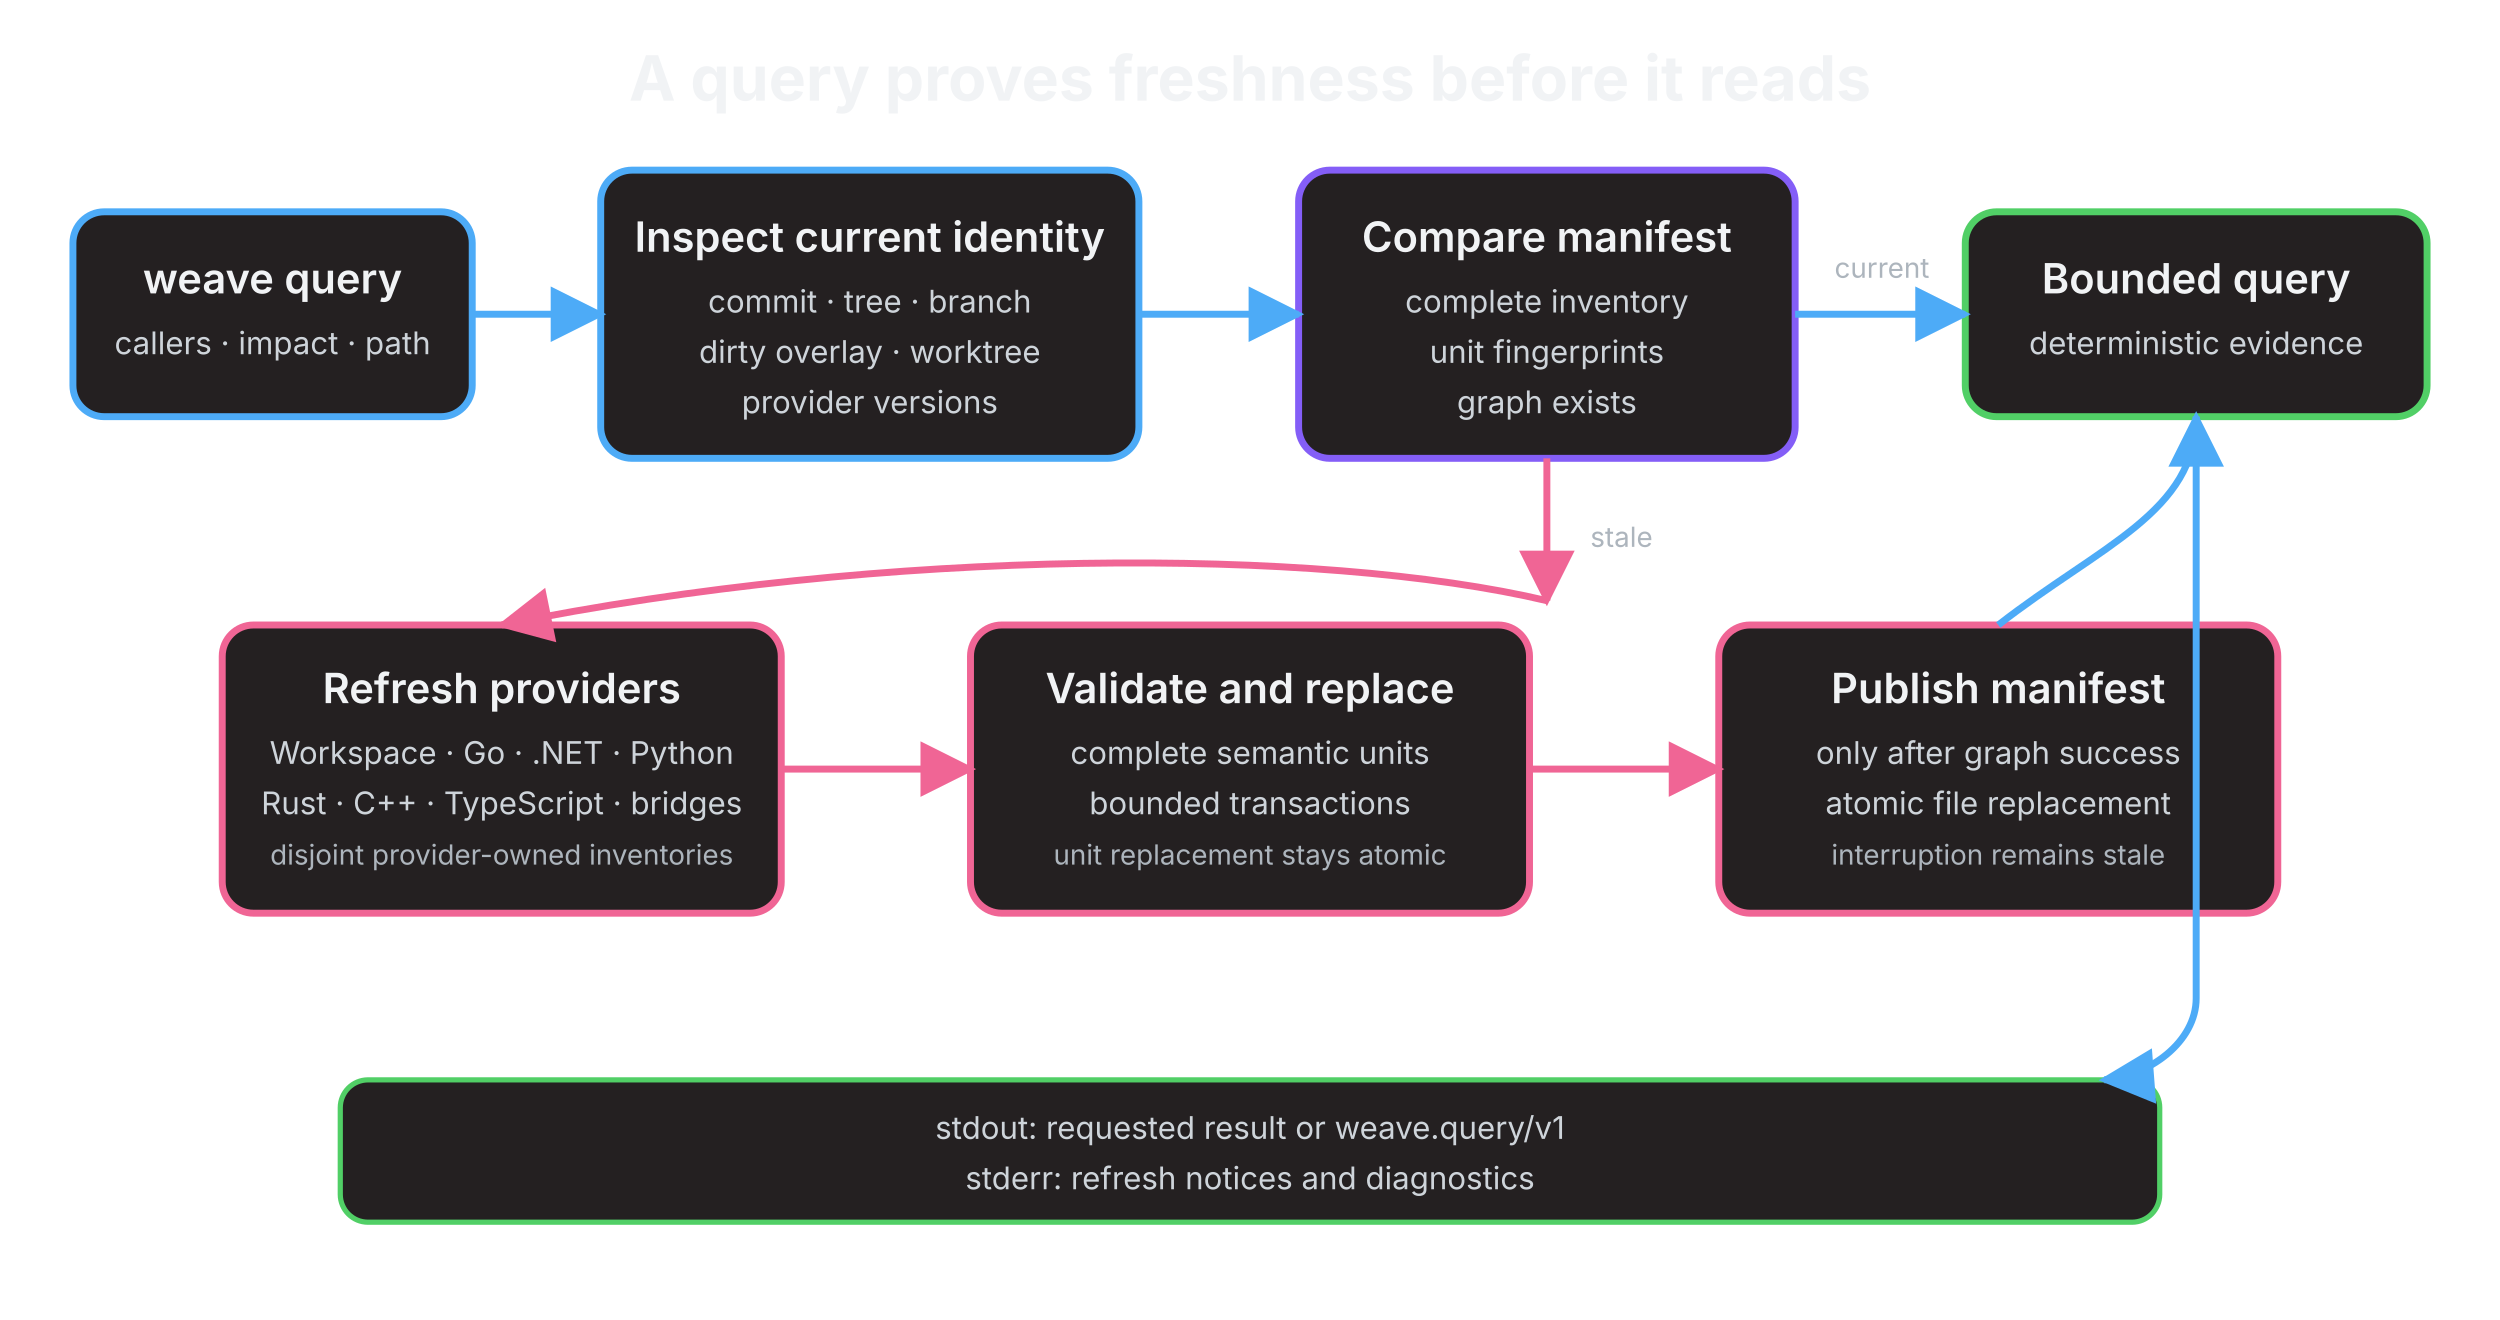
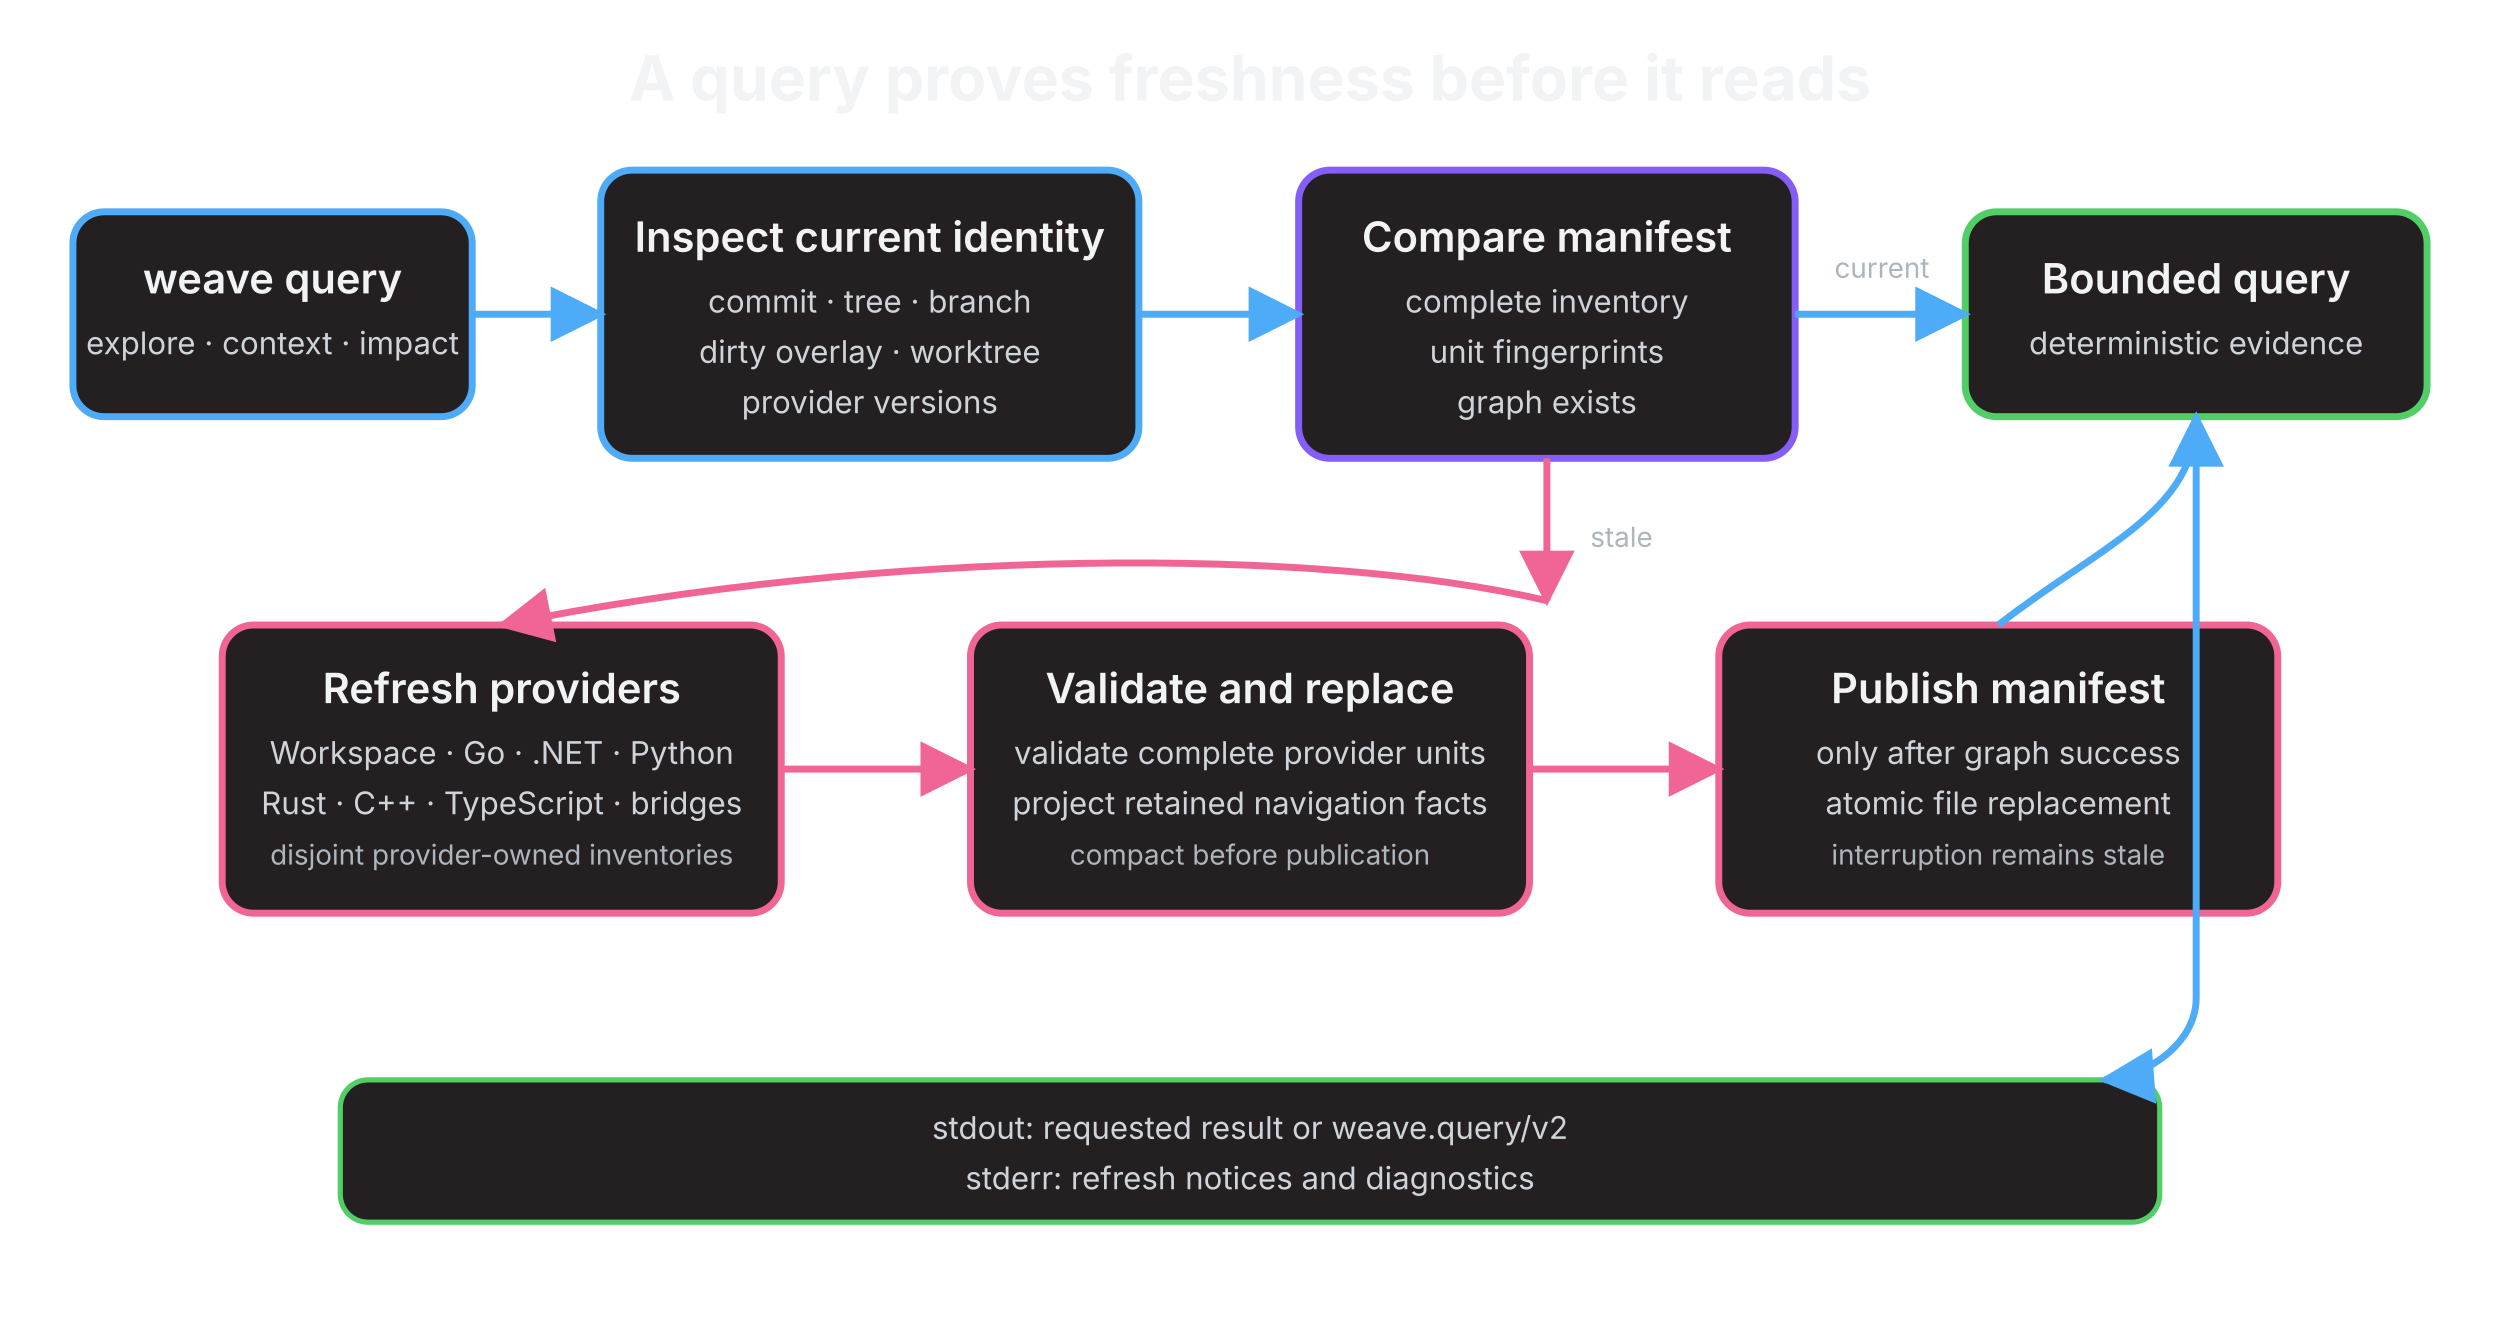
<svg xmlns="http://www.w3.org/2000/svg" viewBox="0 0 1440 760" role="img" aria-labelledby="title desc">
  <defs>
    <marker id="arrow-blue" viewBox="0 0 10 10" refX="9" refY="5" markerWidth="8" markerHeight="8" orient="auto-start-reverse">
      <path d="M 0 0 L 10 5 L 0 10 z" fill="#4dabf7" />
    </marker>
    <marker id="arrow-pink" viewBox="0 0 10 10" refX="9" refY="5" markerWidth="8" markerHeight="8" orient="auto-start-reverse">
      <path d="M 0 0 L 10 5 L 0 10 z" fill="#f06595" />
    </marker>
    <style>
      .title { fill: #f1f3f5; font: 700 36px -apple-system, BlinkMacSystemFont, "Segoe UI", sans-serif; }
      .label { fill: #f1f3f5; font: 600 24px -apple-system, BlinkMacSystemFont, "Segoe UI", sans-serif; }
      .small { fill: #ced4da; font: 400 18px -apple-system, BlinkMacSystemFont, "Segoe UI", sans-serif; }
      .tiny { fill: #adb5bd; font: 400 16px -apple-system, BlinkMacSystemFont, "Segoe UI", sans-serif; }
      .box { fill: #242021; stroke-width: 4; rx: 18; }
      .line-blue { fill: none; stroke: #4dabf7; stroke-width: 4; marker-end: url(#arrow-blue); }
      .line-pink { fill: none; stroke: #f06595; stroke-width: 4; marker-end: url(#arrow-pink); }
    </style>
  </defs>
  <text x="720" y="58" text-anchor="middle" class="title">A query proves freshness before it reads</text>
  <rect x="42" y="122" width="230" height="118" class="box" stroke="#4dabf7" />
  <text x="157" y="169" text-anchor="middle" class="label">weave query</text>
-   <text x="157" y="204" text-anchor="middle" class="small">callers · impact · path</text>
+   <text x="157" y="204" text-anchor="middle" class="small">explore · context · impact</text>
  <rect x="346" y="98" width="310" height="166" class="box" stroke="#4dabf7" />
  <text x="501" y="145" text-anchor="middle" class="label">Inspect current identity</text>
  <text x="501" y="180" text-anchor="middle" class="small">commit · tree · branch</text>
  <text x="501" y="209" text-anchor="middle" class="small">dirty overlay · worktree</text>
  <text x="501" y="238" text-anchor="middle" class="small">provider versions</text>
  <rect x="748" y="98" width="286" height="166" class="box" stroke="#845ef7" />
  <text x="891" y="145" text-anchor="middle" class="label">Compare manifest</text>
  <text x="891" y="180" text-anchor="middle" class="small">complete inventory</text>
  <text x="891" y="209" text-anchor="middle" class="small">unit fingerprints</text>
  <text x="891" y="238" text-anchor="middle" class="small">graph exists</text>
  <rect x="1132" y="122" width="266" height="118" class="box" stroke="#51cf66" />
  <text x="1265" y="169" text-anchor="middle" class="label">Bounded query</text>
  <text x="1265" y="204" text-anchor="middle" class="small">deterministic evidence</text>
  <path d="M272 181 H346" class="line-blue" />
  <path d="M656 181 H748" class="line-blue" />
  <path d="M1034 181 H1132" class="line-blue" />
  <text x="1084" y="160" text-anchor="middle" class="tiny">current</text>
  <path d="M891 264 V346" class="line-pink" />
  <text x="916" y="315" class="tiny">stale</text>
  <rect x="128" y="360" width="322" height="166" class="box" stroke="#f06595" />
  <text x="289" y="405" text-anchor="middle" class="label">Refresh providers</text>
  <text x="289" y="440" text-anchor="middle" class="small">Workspace · Go · .NET · Python</text>
  <text x="289" y="469" text-anchor="middle" class="small">Rust · C++ · TypeScript · bridges</text>
  <text x="289" y="498" text-anchor="middle" class="tiny">disjoint provider-owned inventories</text>
  <rect x="559" y="360" width="322" height="166" class="box" stroke="#f06595" />
  <text x="720" y="405" text-anchor="middle" class="label">Validate and replace</text>
-   <text x="720" y="440" text-anchor="middle" class="small">complete semantic units</text>
-   <text x="720" y="469" text-anchor="middle" class="small">bounded transactions</text>
-   <text x="720" y="498" text-anchor="middle" class="tiny">unit replacement stays atomic</text>
+   <text x="720" y="440" text-anchor="middle" class="small">validate complete provider units</text>
+   <text x="720" y="469" text-anchor="middle" class="small">project retained navigation facts</text>
+   <text x="720" y="498" text-anchor="middle" class="tiny">compact before publication</text>
  <rect x="990" y="360" width="322" height="166" class="box" stroke="#f06595" />
  <text x="1151" y="405" text-anchor="middle" class="label">Publish manifest</text>
  <text x="1151" y="440" text-anchor="middle" class="small">only after graph success</text>
  <text x="1151" y="469" text-anchor="middle" class="small">atomic file replacement</text>
  <text x="1151" y="498" text-anchor="middle" class="tiny">interruption remains stale</text>
  <path d="M891 346 C760 315 510 315 289 360" class="line-pink" />
  <path d="M450 443 H559" class="line-pink" />
  <path d="M881 443 H990" class="line-pink" />
  <path d="M1151 360 C1210 314 1265 295 1265 240" class="line-blue" />
  <rect x="196" y="622" width="1048" height="82" fill="#242021" stroke="#51cf66" stroke-width="3" rx="16" />
-   <text x="720" y="656" text-anchor="middle" class="small">stdout: requested result or weave.query/v1</text>
+   <text x="720" y="656" text-anchor="middle" class="small">stdout: requested result or weave.query/v2</text>
  <text x="720" y="685" text-anchor="middle" class="small">stderr: refresh notices and diagnostics</text>
  <path d="M1265 240 V575 C1265 600 1238 620 1212 622" class="line-blue" />
</svg>
